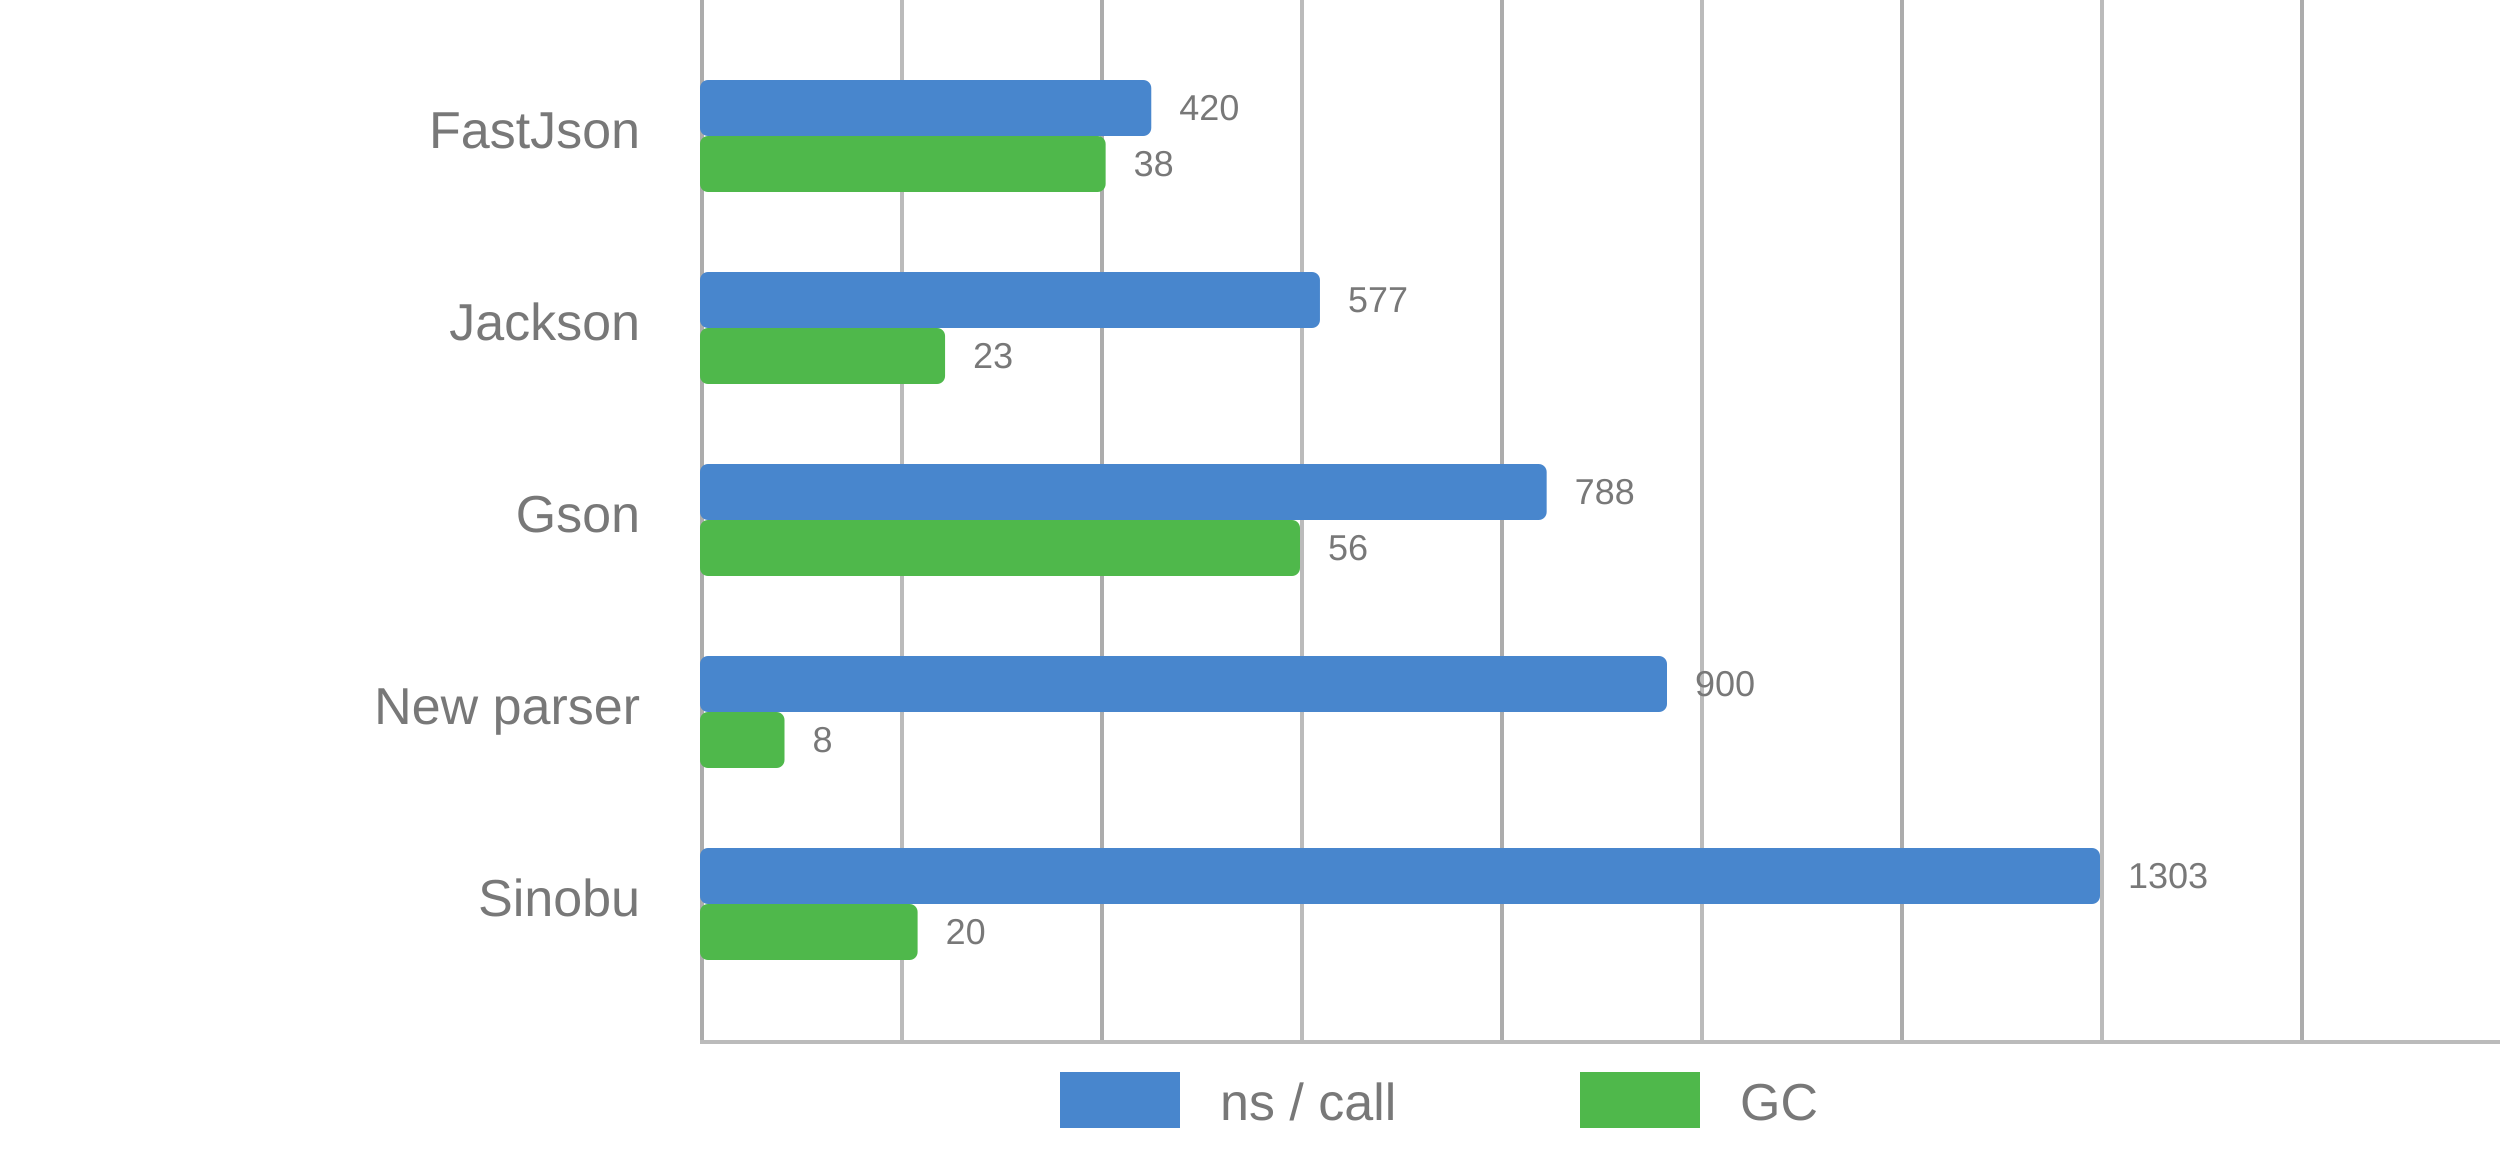
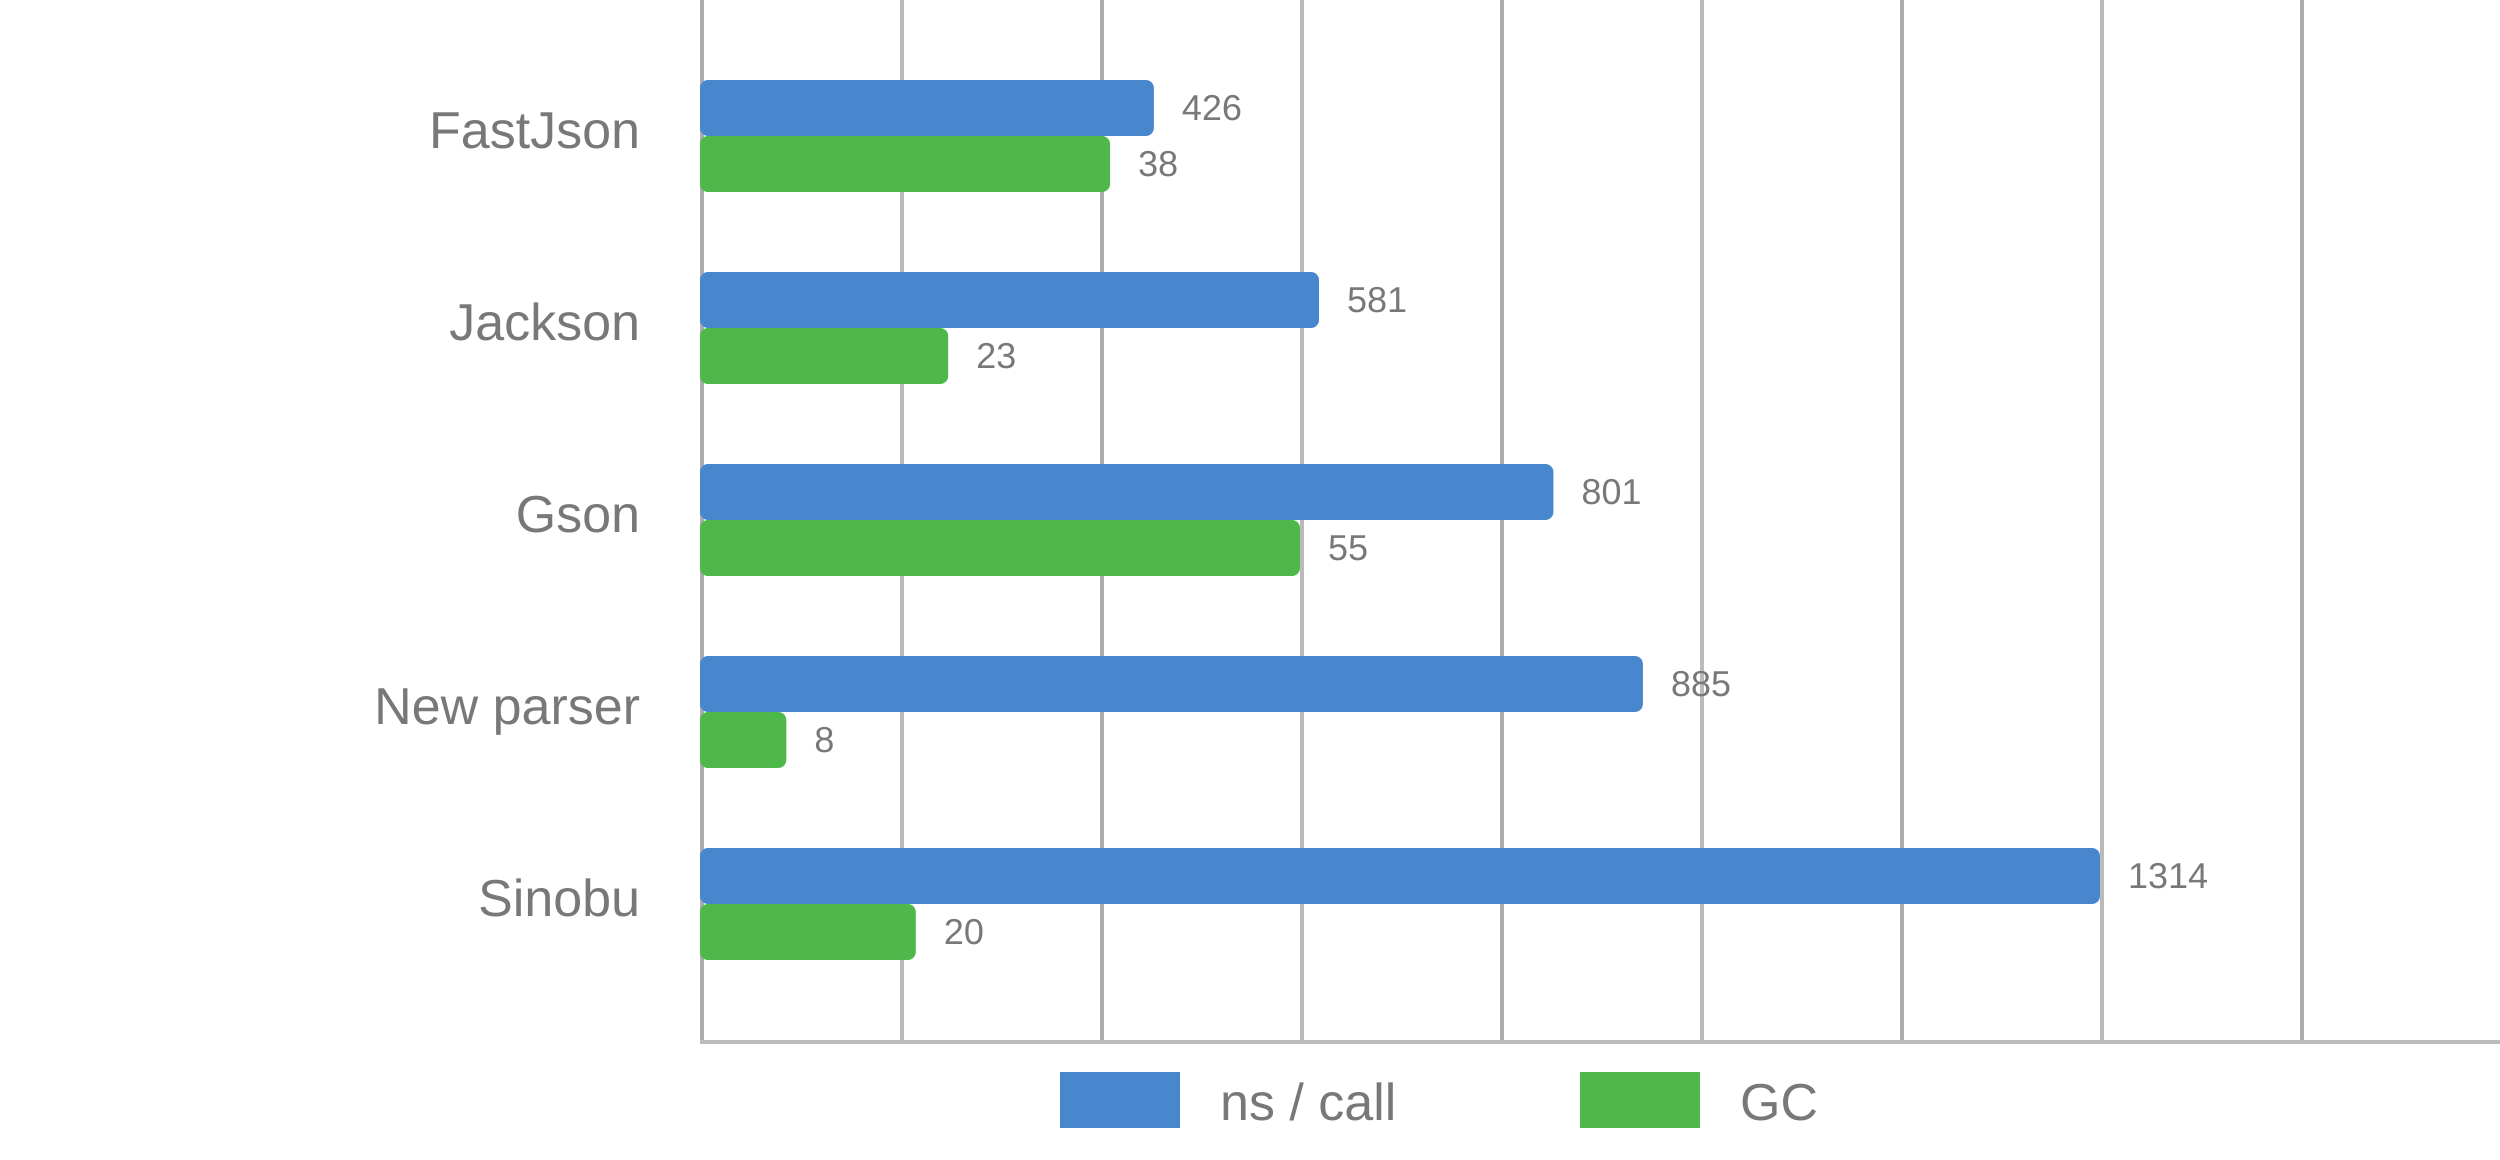
<svg xmlns="http://www.w3.org/2000/svg" viewBox="0 0 625 290">
  <style>
      text {
          font-family: Arial;
          font-size: 13px;
          fill: #787878;
      }

      .desc {
          font-size: 9px;
      }

      .vline {
          fill: #acacac;
          stroke: none;
          stroke-width: 0;
      }

      .subline {
          fill: #bbb;
          stroke: none;
          stroke-width: 0;
      }

      .call {
          fill: #4886CD;
          stroke-linejoin: round;
          height: 14px;
      }

      .gc {
          fill: #4FB84B;
          stroke-linejoin: round;
          height: 14px;
      }
  </style>
  <g>
    <rect x="175" y="0" width="1" height="260" class="vline" />
    <rect x="275" y="0" width="1" height="260" class="vline" />
    <rect x="375" y="0" width="1" height="260" class="vline" />
    <rect x="475" y="0" width="1" height="260" class="vline" />
    <rect x="575" y="0" width="1" height="260" class="vline" />
    <rect x="225" y="0" width="1" height="260" class="subline" />
    <rect x="325" y="0" width="1" height="260" class="subline" />
    <rect x="425" y="0" width="1" height="260" class="subline" />
    <rect x="525" y="0" width="1" height="260" class="subline" />
    <rect x="175" y="260" width="450" height="1" class="subline" />
    <rect x="265" y="268" width="30" class="call" />
    <text x="305" y="280">ns / call</text>
    <rect x="395" y="268" width="30" class="gc" />
    <text x="435" y="280">GC</text>
  </g>
  <g>
-     <rect x="175" y="20" width="112.817" rx="2" ry="2" class="call" />
-     <rect x="175" y="34" width="101.408" rx="2" ry="2" class="gc" />
+     <rect x="175" y="20" width="113.47" rx="2" ry="2" class="call" />
+     <rect x="175" y="34" width="102.518" rx="2" ry="2" class="gc" />
    <text x="160" y="37" text-anchor="end">FastJson</text>
-     <text x="294.817" y="30" class="desc">420</text>
-     <text x="283.408" y="44" class="desc">38</text>
+     <text x="295.47" y="30" class="desc">426</text>
+     <text x="284.518" y="44" class="desc">38</text>
  </g>
  <g>
-     <rect x="175" y="68" width="154.988" rx="2" ry="2" class="call" />
-     <rect x="175" y="82" width="61.268" rx="2" ry="2" class="gc" />
+     <rect x="175" y="68" width="154.756" rx="2" ry="2" class="call" />
+     <rect x="175" y="82" width="62.05" rx="2" ry="2" class="gc" />
    <text x="160" y="85" text-anchor="end">Jackson</text>
-     <text x="336.988" y="78" class="desc">577</text>
-     <text x="243.268" y="92" class="desc">23</text>
+     <text x="336.756" y="78" class="desc">581</text>
+     <text x="244.05" y="92" class="desc">23</text>
  </g>
  <g>
-     <rect x="175" y="116" width="211.665" rx="2" ry="2" class="call" />
+     <rect x="175" y="116" width="213.356" rx="2" ry="2" class="call" />
    <rect x="175" y="130" width="150" rx="2" ry="2" class="gc" />
    <text x="160" y="133" text-anchor="end">Gson</text>
-     <text x="393.665" y="126" class="desc">788</text>
-     <text x="332" y="140" class="desc">56</text>
+     <text x="395.356" y="126" class="desc">801</text>
+     <text x="332" y="140" class="desc">55</text>
  </g>
  <g>
-     <rect x="175" y="164" width="241.75" rx="2" ry="2" class="call" />
-     <rect x="175" y="178" width="21.127" rx="2" ry="2" class="gc" />
+     <rect x="175" y="164" width="235.731" rx="2" ry="2" class="call" />
+     <rect x="175" y="178" width="21.583" rx="2" ry="2" class="gc" />
    <text x="160" y="181" text-anchor="end">New parser</text>
-     <text x="423.75" y="174" class="desc">900</text>
-     <text x="203.127" y="188" class="desc">8</text>
+     <text x="417.731" y="174" class="desc">885</text>
+     <text x="203.583" y="188" class="desc">8</text>
  </g>
  <g>
    <rect x="175" y="212" width="350" rx="2" ry="2" class="call" />
-     <rect x="175" y="226" width="54.401" rx="2" ry="2" class="gc" />
+     <rect x="175" y="226" width="53.957" rx="2" ry="2" class="gc" />
    <text x="160" y="229" text-anchor="end">Sinobu</text>
-     <text x="532" y="222" class="desc">1303</text>
-     <text x="236.401" y="236" class="desc">20</text>
+     <text x="532" y="222" class="desc">1314</text>
+     <text x="235.957" y="236" class="desc">20</text>
  </g>
</svg>
